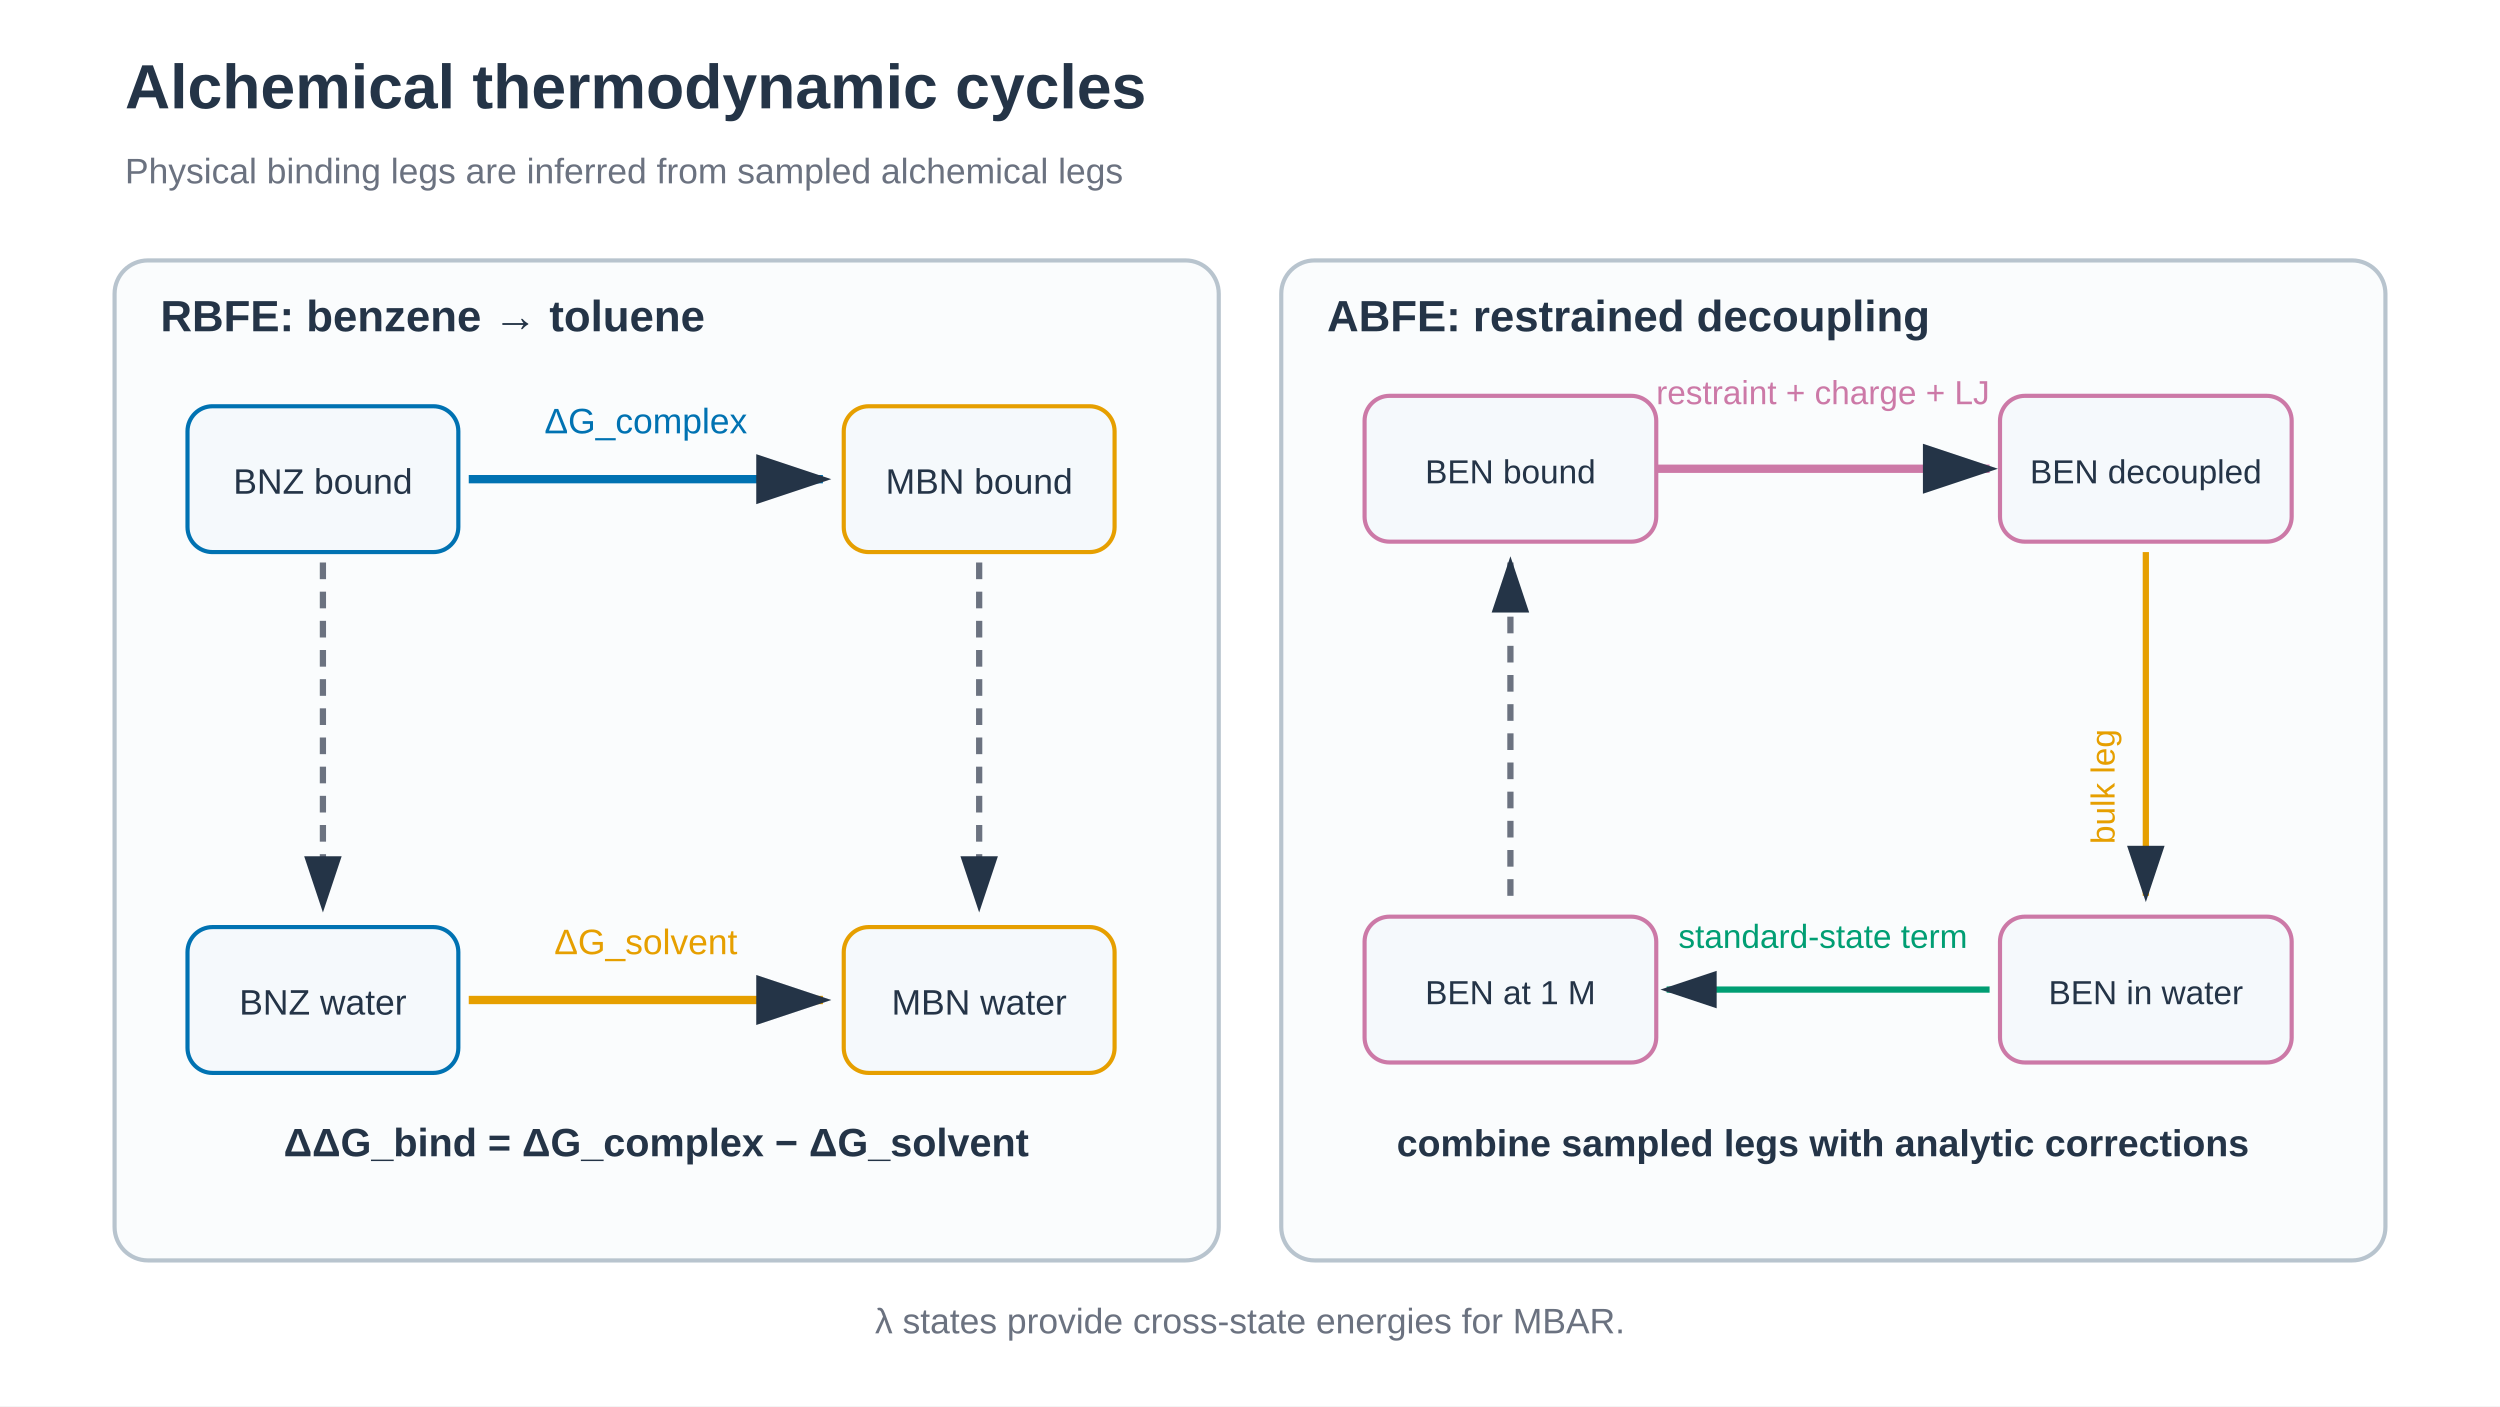
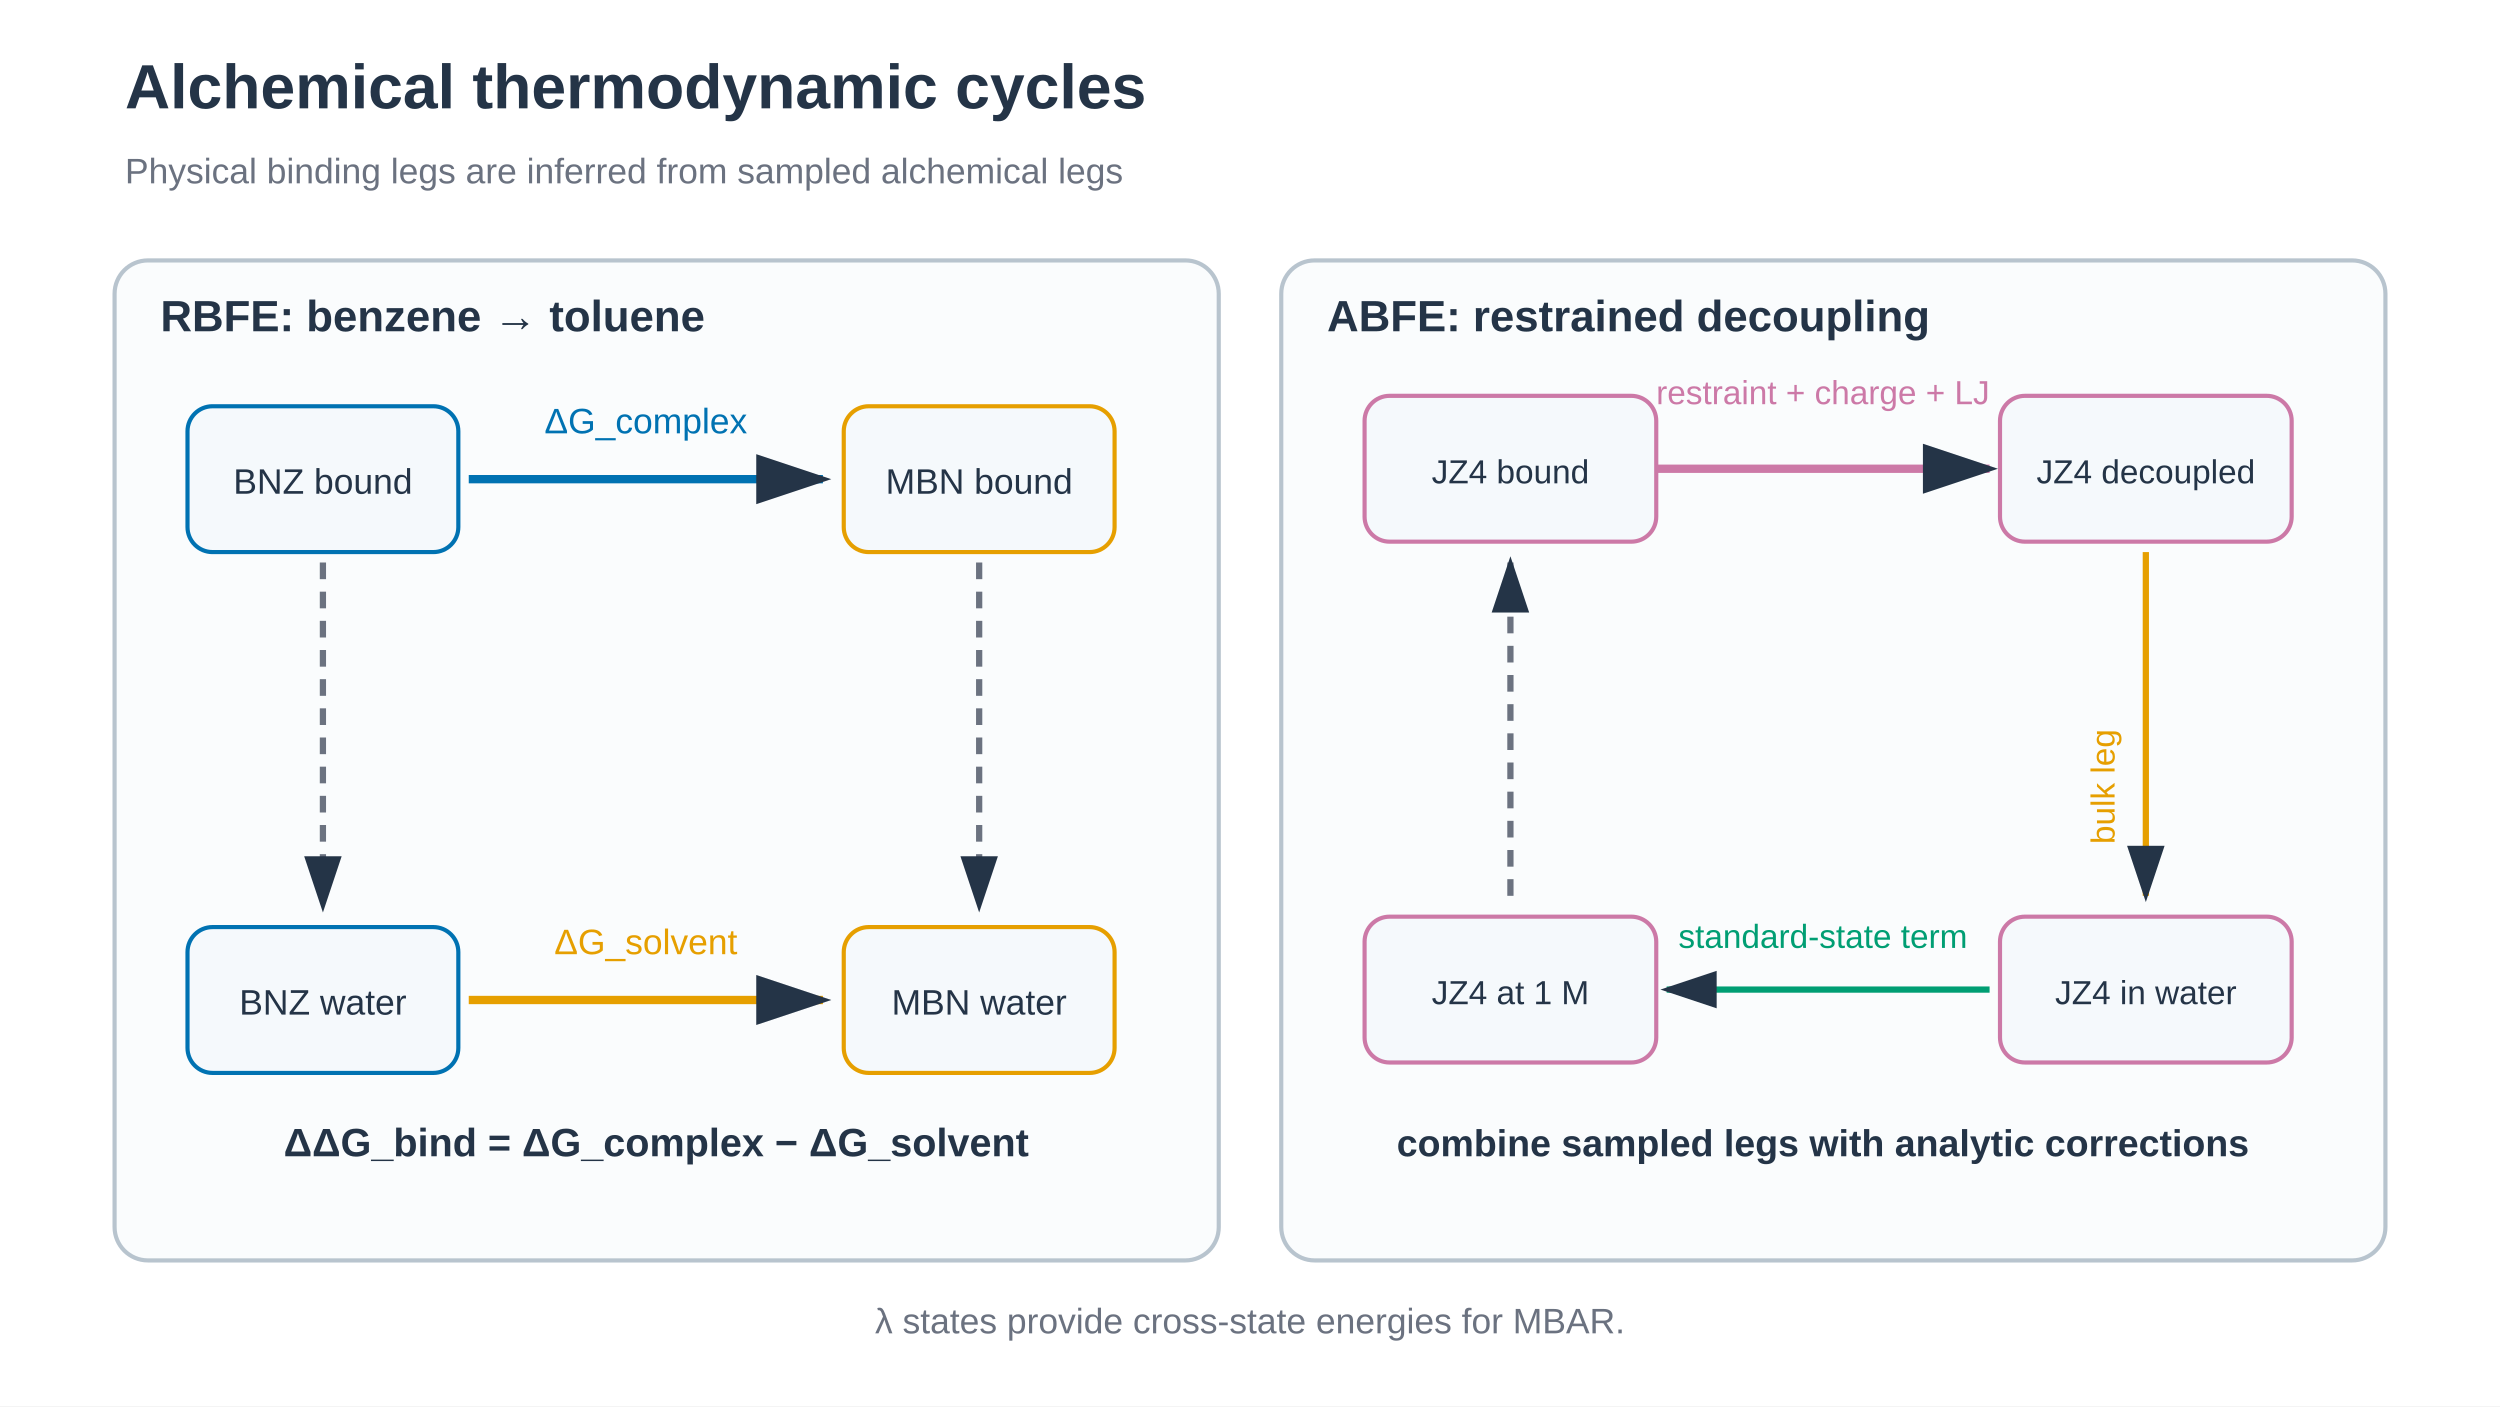
<svg xmlns="http://www.w3.org/2000/svg" viewBox="0 0 1200 675" role="img">
  <defs>
    <marker id="arrow" markerWidth="10" markerHeight="10" refX="8" refY="3" orient="auto" markerUnits="strokeWidth">
      <path d="M0,0 L0,6 L9,3 z" fill="#243447" />
    </marker>
    <marker id="blue-arrow" markerWidth="10" markerHeight="10" refX="8" refY="3" orient="auto" markerUnits="strokeWidth">
      <path d="M0,0 L0,6 L9,3 z" fill="#0072B2" />
    </marker>
    <pattern id="hatch" width="10" height="10" patternUnits="userSpaceOnUse">
      <path d="M0 10L10 0" stroke="#6B7280" stroke-width="2" />
    </pattern>
  </defs>
  <rect width="1200" height="675" fill="#FFFFFF" />
  <text x="60" y="52" text-anchor="start" font-family="Arial, Helvetica, sans-serif" font-size="30" font-weight="bold" fill="#243447">Alchemical thermodynamic cycles</text>
  <text x="60" y="88" text-anchor="start" font-family="Arial, Helvetica, sans-serif" font-size="17" font-weight="normal" fill="#6B7280">Physical binding legs are inferred from sampled alchemical legs</text>
  <rect x="55" y="125" width="530" height="480" rx="16" fill="#FAFCFD" stroke="#B8C4CE" stroke-width="2" opacity="1" />
  <text x="77" y="159" text-anchor="start" font-family="Arial, Helvetica, sans-serif" font-size="21" font-weight="bold" fill="#243447">RBFE: benzene → toluene</text>
  <rect x="615" y="125" width="530" height="480" rx="16" fill="#FAFCFD" stroke="#B8C4CE" stroke-width="2" opacity="1" />
  <text x="637" y="159" text-anchor="start" font-family="Arial, Helvetica, sans-serif" font-size="21" font-weight="bold" fill="#243447">ABFE: restrained decoupling</text>
  <rect x="90" y="195" width="130" height="70" rx="12" fill="#F5F9FC" stroke="#0072B2" stroke-width="2" opacity="1" />
  <text x="155" y="237" text-anchor="middle" font-family="Arial, Helvetica, sans-serif" font-size="17" font-weight="normal" fill="#243447">BNZ bound</text>
  <rect x="405" y="195" width="130" height="70" rx="12" fill="#F5F9FC" stroke="#E69F00" stroke-width="2" opacity="1" />
  <text x="470" y="237" text-anchor="middle" font-family="Arial, Helvetica, sans-serif" font-size="17" font-weight="normal" fill="#243447">MBN bound</text>
  <rect x="90" y="445" width="130" height="70" rx="12" fill="#F5F9FC" stroke="#0072B2" stroke-width="2" opacity="1" />
  <text x="155" y="487" text-anchor="middle" font-family="Arial, Helvetica, sans-serif" font-size="17" font-weight="normal" fill="#243447">BNZ water</text>
  <rect x="405" y="445" width="130" height="70" rx="12" fill="#F5F9FC" stroke="#E69F00" stroke-width="2" opacity="1" />
  <text x="470" y="487" text-anchor="middle" font-family="Arial, Helvetica, sans-serif" font-size="17" font-weight="normal" fill="#243447">MBN water</text>
  <line x1="225" y1="230" x2="395" y2="230" stroke="#0072B2" stroke-width="4" marker-end="url(#arrow)" />
  <line x1="225" y1="480" x2="395" y2="480" stroke="#E69F00" stroke-width="4" marker-end="url(#arrow)" />
  <text x="310" y="208" text-anchor="middle" font-family="Arial, Helvetica, sans-serif" font-size="17" font-weight="normal" fill="#0072B2">ΔG_complex</text>
  <text x="310" y="458" text-anchor="middle" font-family="Arial, Helvetica, sans-serif" font-size="17" font-weight="normal" fill="#E69F00">ΔG_solvent</text>
  <line x1="155" y1="270" x2="155" y2="435" stroke="#6B7280" stroke-width="3" stroke-dasharray="8 6" marker-end="url(#arrow)" />
  <line x1="470" y1="270" x2="470" y2="435" stroke="#6B7280" stroke-width="3" stroke-dasharray="8 6" marker-end="url(#arrow)" />
  <text x="315" y="555" text-anchor="middle" font-family="Arial, Helvetica, sans-serif" font-size="19" font-weight="bold" fill="#243447">ΔΔG_bind = ΔG_complex − ΔG_solvent</text>
  <rect x="655" y="190" width="140" height="70" rx="12" fill="#F5F9FC" stroke="#CC79A7" stroke-width="2" opacity="1" />
-   <text x="725" y="232" text-anchor="middle" font-family="Arial, Helvetica, sans-serif" font-size="16" font-weight="normal" fill="#243447">BEN bound</text>
+   <text x="725" y="232" text-anchor="middle" font-family="Arial, Helvetica, sans-serif" font-size="16" font-weight="normal" fill="#243447">JZ4 bound</text>
  <rect x="960" y="190" width="140" height="70" rx="12" fill="#F5F9FC" stroke="#CC79A7" stroke-width="2" opacity="1" />
-   <text x="1030" y="232" text-anchor="middle" font-family="Arial, Helvetica, sans-serif" font-size="16" font-weight="normal" fill="#243447">BEN decoupled</text>
+   <text x="1030" y="232" text-anchor="middle" font-family="Arial, Helvetica, sans-serif" font-size="16" font-weight="normal" fill="#243447">JZ4 decoupled</text>
  <rect x="655" y="440" width="140" height="70" rx="12" fill="#F5F9FC" stroke="#CC79A7" stroke-width="2" opacity="1" />
-   <text x="725" y="482" text-anchor="middle" font-family="Arial, Helvetica, sans-serif" font-size="16" font-weight="normal" fill="#243447">BEN at 1 M</text>
+   <text x="725" y="482" text-anchor="middle" font-family="Arial, Helvetica, sans-serif" font-size="16" font-weight="normal" fill="#243447">JZ4 at 1 M</text>
  <rect x="960" y="440" width="140" height="70" rx="12" fill="#F5F9FC" stroke="#CC79A7" stroke-width="2" opacity="1" />
-   <text x="1030" y="482" text-anchor="middle" font-family="Arial, Helvetica, sans-serif" font-size="16" font-weight="normal" fill="#243447">BEN in water</text>
+   <text x="1030" y="482" text-anchor="middle" font-family="Arial, Helvetica, sans-serif" font-size="16" font-weight="normal" fill="#243447">JZ4 in water</text>
  <line x1="795" y1="225" x2="955" y2="225" stroke="#CC79A7" stroke-width="4" marker-end="url(#arrow)" />
  <text x="875" y="194" text-anchor="middle" font-family="Arial, Helvetica, sans-serif" font-size="16" font-weight="normal" fill="#CC79A7">restraint + charge + LJ</text>
  <line x1="1030" y1="265" x2="1030" y2="430" stroke="#E69F00" stroke-width="3" marker-end="url(#arrow)" />
  <text x="1015" y="350" text-anchor="end" font-family="Arial, Helvetica, sans-serif" font-size="16" font-weight="normal" fill="#E69F00" transform="rotate(-90 1015 350)">bulk leg</text>
  <line x1="955" y1="475" x2="800" y2="475" stroke="#009E73" stroke-width="3" marker-end="url(#arrow)" />
  <text x="875" y="455" text-anchor="middle" font-family="Arial, Helvetica, sans-serif" font-size="16" font-weight="normal" fill="#009E73">standard-state term</text>
  <line x1="725" y1="430" x2="725" y2="270" stroke="#6B7280" stroke-width="3" stroke-dasharray="8 6" marker-end="url(#arrow)" />
  <text x="875" y="555" text-anchor="middle" font-family="Arial, Helvetica, sans-serif" font-size="18" font-weight="bold" fill="#243447">combine sampled legs with analytic corrections</text>
  <text x="600" y="640" text-anchor="middle" font-family="Arial, Helvetica, sans-serif" font-size="17" font-weight="normal" fill="#6B7280">λ states provide cross-state energies for MBAR.</text>
</svg>
